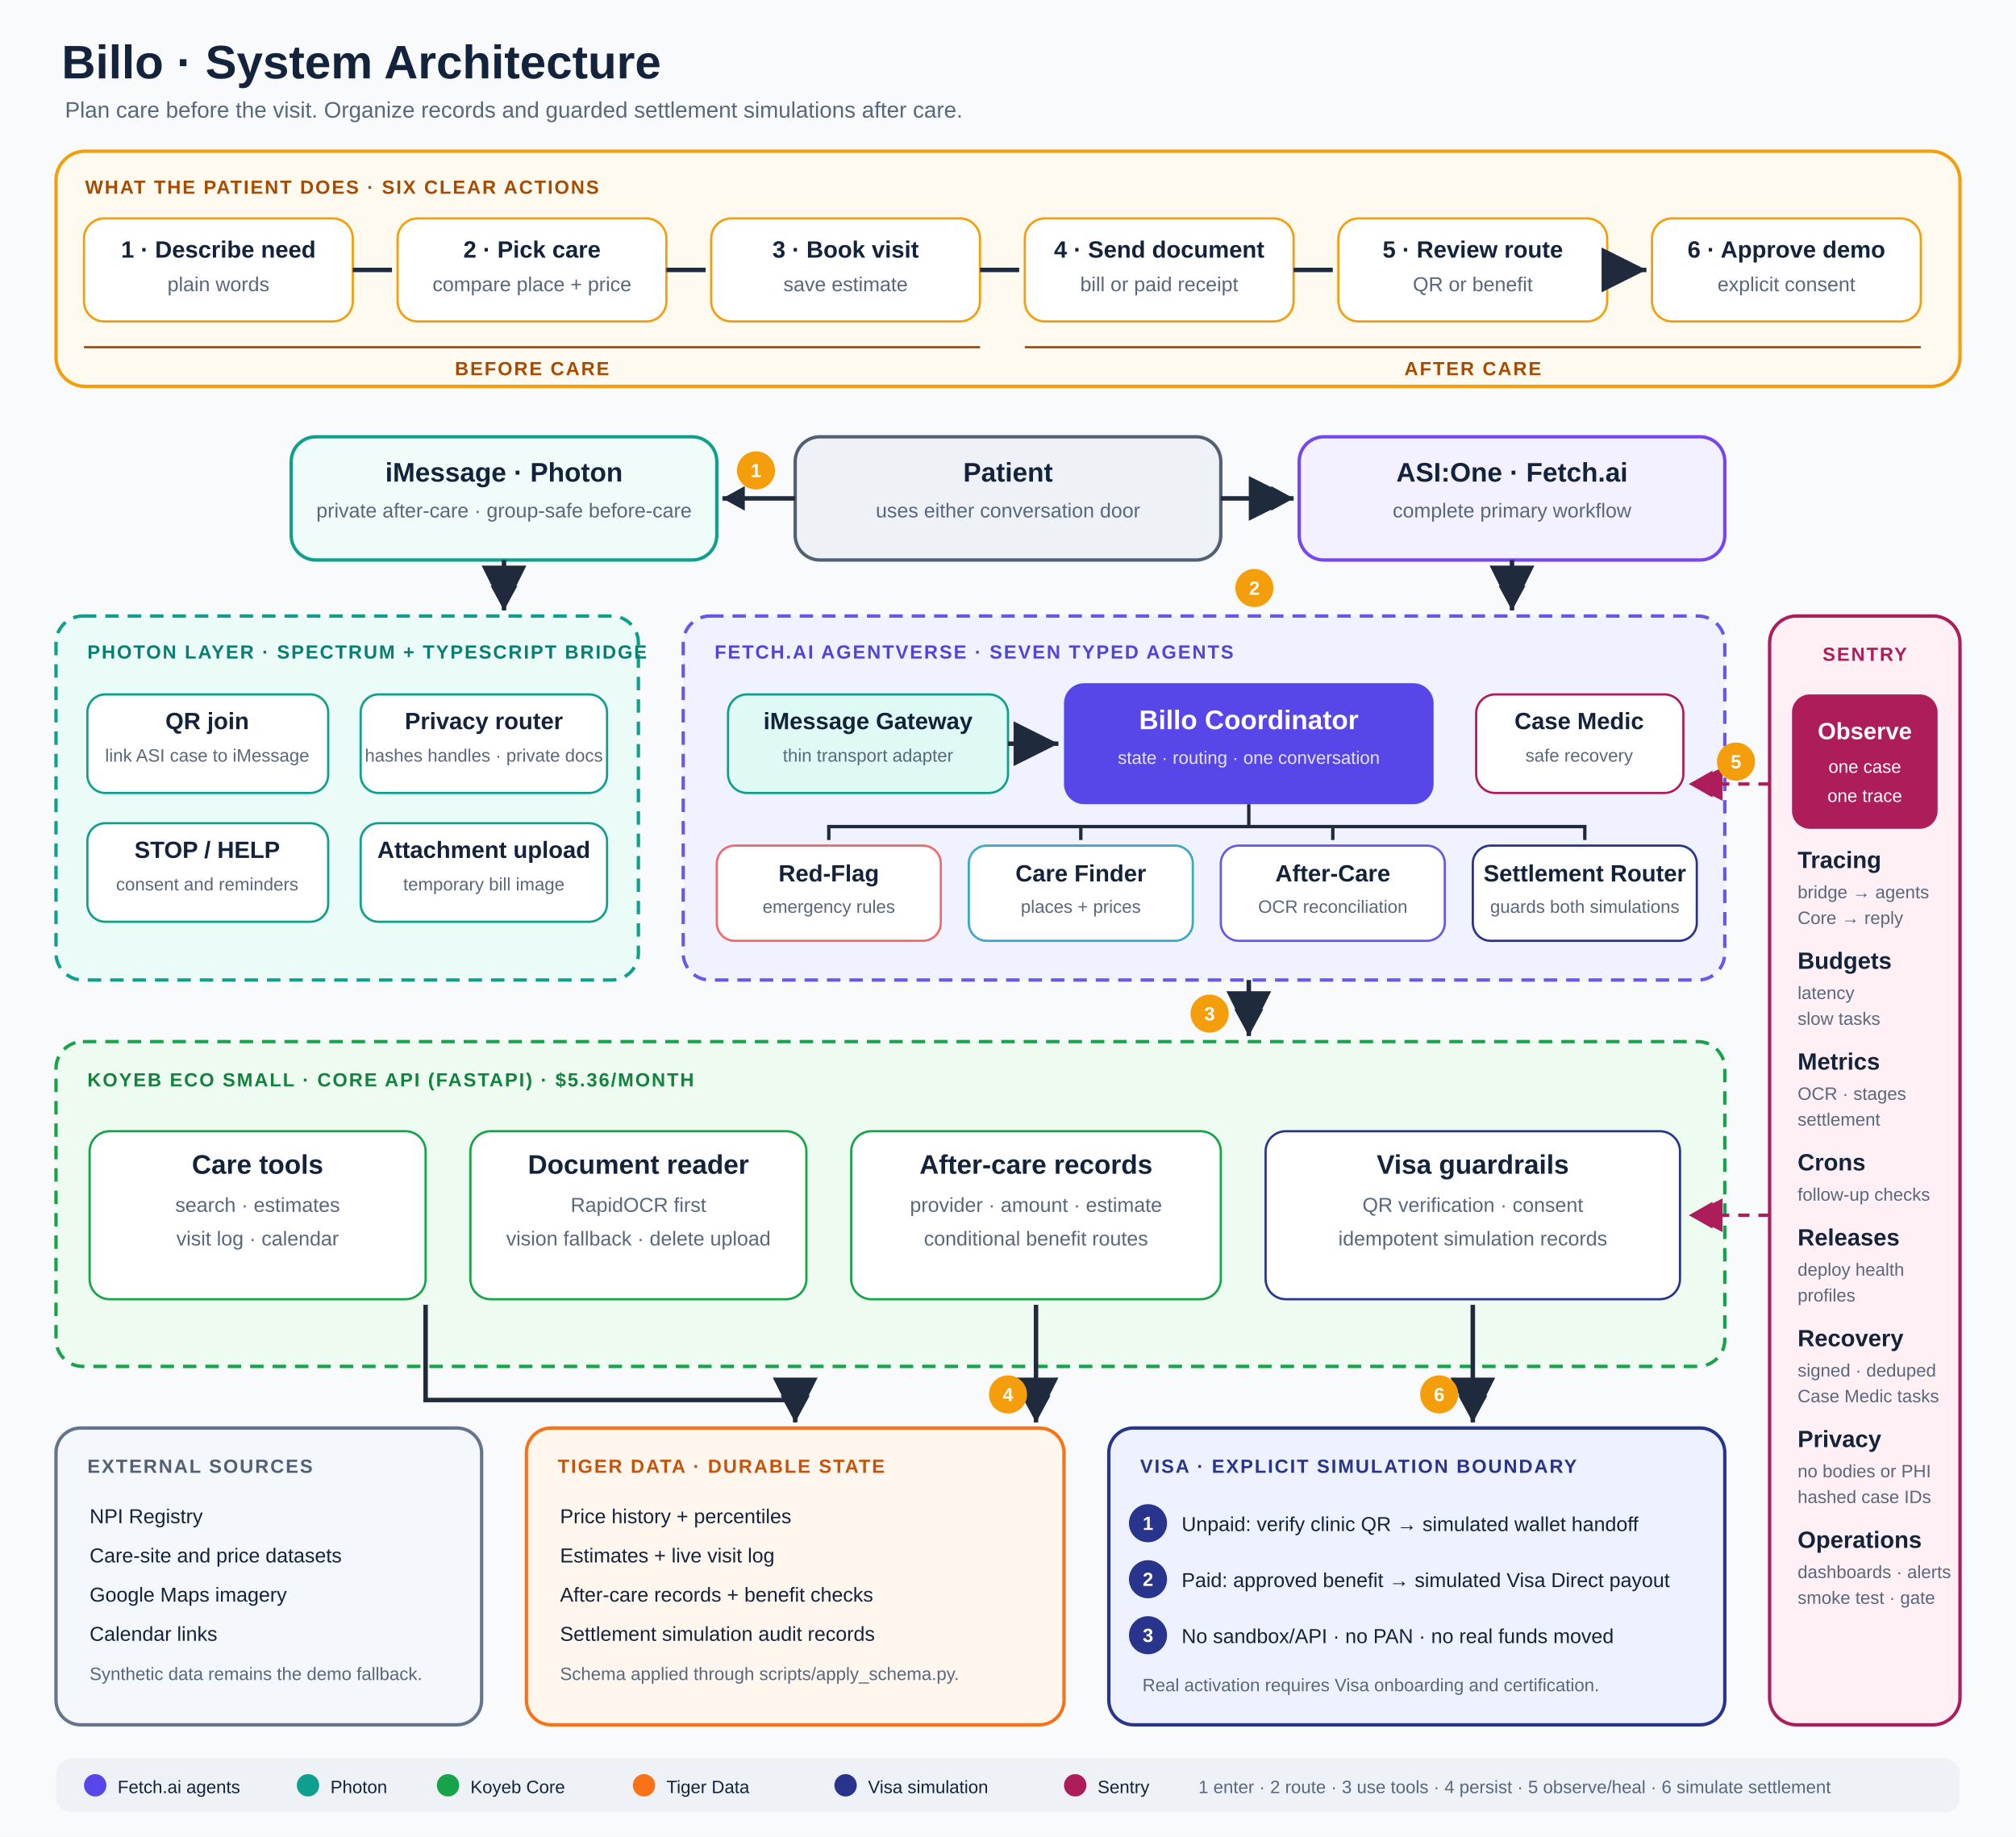
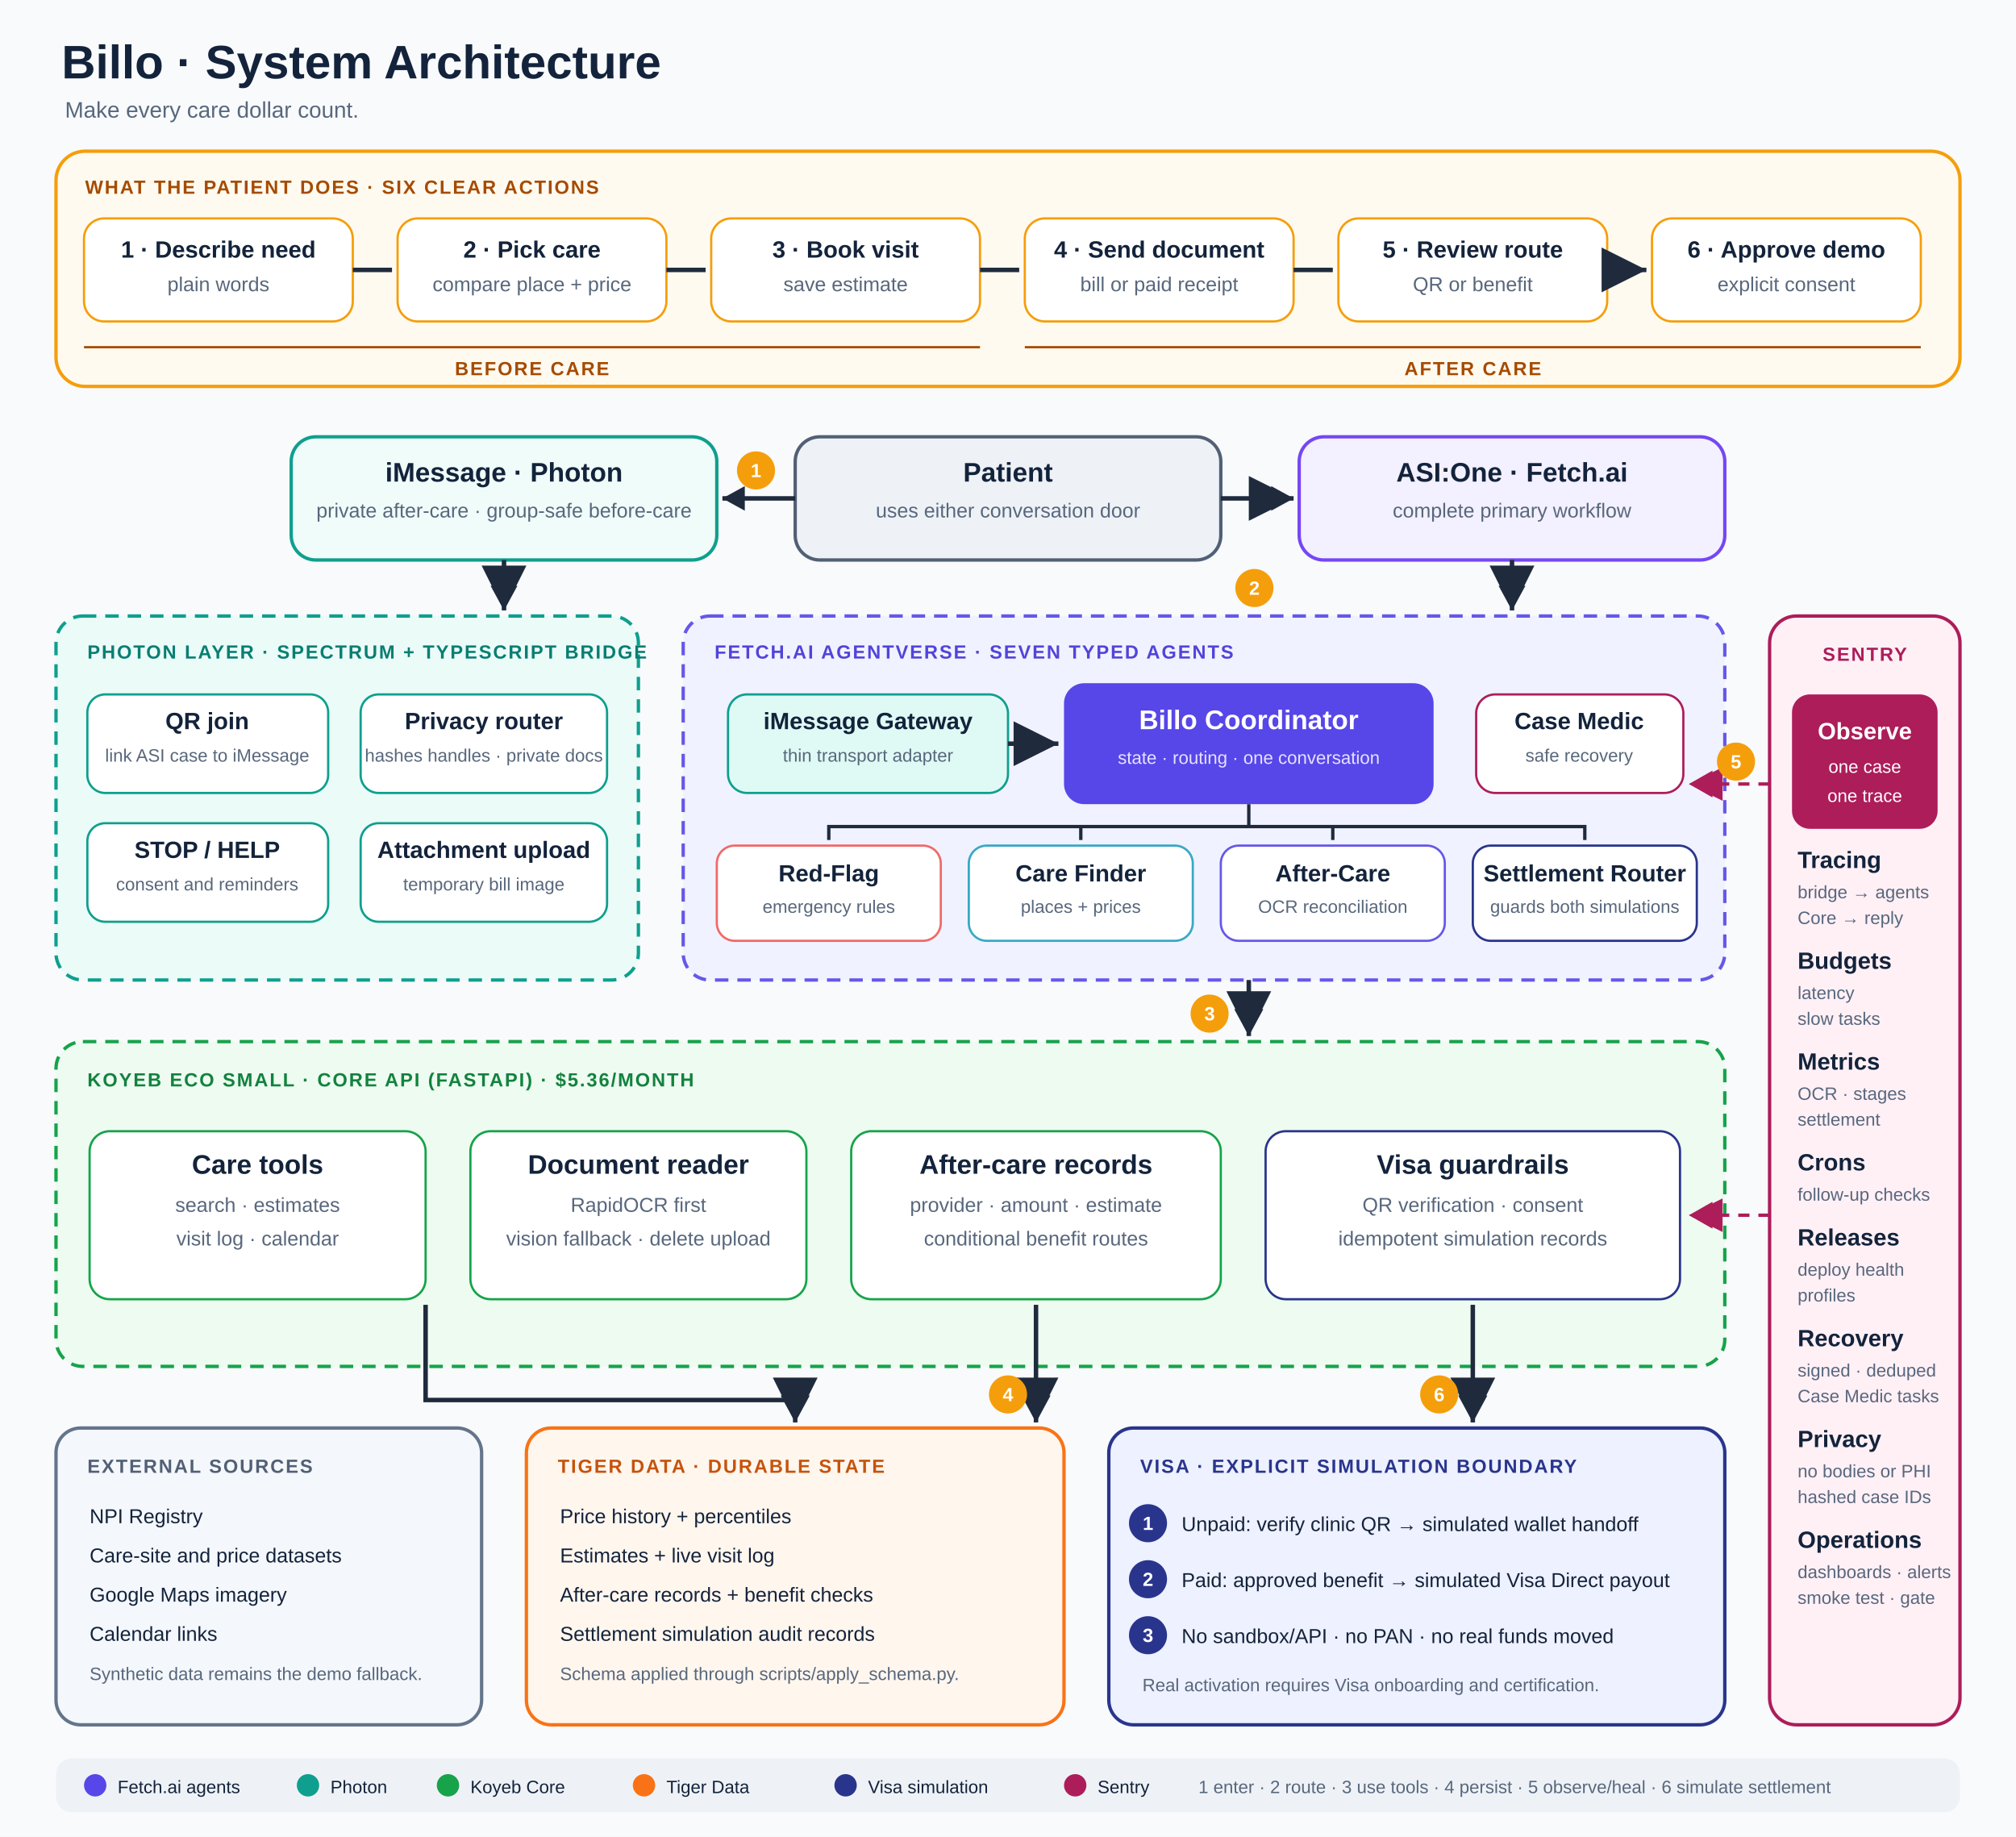
<svg xmlns="http://www.w3.org/2000/svg" width="1800" height="1640" viewBox="0 0 1800 1640">
  <defs>
    <style>
      .bg{fill:#f8fafc}.ink{fill:#13233b}.muted{fill:#58677c}.title{font:700 42px Arial,sans-serif}.sub{font:20px Arial,sans-serif}.h{font:700 24px Arial,sans-serif}.boxh{font:700 21px Arial,sans-serif}.body{font:18px Arial,sans-serif}.small{font:16px Arial,sans-serif}.tiny{font:14px Arial,sans-serif}.label{font:700 17px Arial,sans-serif;letter-spacing:1.4px}.num{font:700 17px Arial,sans-serif;fill:#fff}.arrow{stroke:#1f2b3d;stroke-width:4;fill:none;marker-end:url(#arrow)}.dash{stroke:#ad1d5a;stroke-width:3;stroke-dasharray:10 8;fill:none;marker-end:url(#pinkArrow)}
    </style>
    <marker id="arrow" markerWidth="12" markerHeight="12" refX="10" refY="5" orient="auto">
      <path d="M0,0 L10,5 L0,10 z" fill="#1f2b3d" />
    </marker>
    <marker id="pinkArrow" markerWidth="12" markerHeight="12" refX="10" refY="5" orient="auto">
      <path d="M0,0 L10,5 L0,10 z" fill="#ad1d5a" />
    </marker>
  </defs>
  <rect class="bg" width="1800" height="1640" />
  <text x="55" y="70" class="title ink">Billo · System Architecture</text>
-   <text x="58" y="105" class="sub muted">Plan care before the visit. Organize records and guarded settlement simulations after care.</text>
+   <text x="58" y="105" class="sub muted">Make every care dollar count.</text>
  <rect x="50" y="135" width="1700" height="210" rx="26" fill="#fffaf0" stroke="#f59e0b" stroke-width="3" />
  <text x="76" y="173" class="label" fill="#a64b00">WHAT THE PATIENT DOES · SIX CLEAR ACTIONS</text>
  <g>
    <rect x="75" y="195" width="240" height="92" rx="18" fill="#fff" stroke="#f59e0b" stroke-width="2" />
    <text x="195" y="230" text-anchor="middle" class="boxh ink">1 · Describe need</text>
    <text x="195" y="260" text-anchor="middle" class="body muted">plain words</text>
    <rect x="355" y="195" width="240" height="92" rx="18" fill="#fff" stroke="#f59e0b" stroke-width="2" />
    <text x="475" y="230" text-anchor="middle" class="boxh ink">2 · Pick care</text>
    <text x="475" y="260" text-anchor="middle" class="body muted">compare place + price</text>
    <rect x="635" y="195" width="240" height="92" rx="18" fill="#fff" stroke="#f59e0b" stroke-width="2" />
    <text x="755" y="230" text-anchor="middle" class="boxh ink">3 · Book visit</text>
    <text x="755" y="260" text-anchor="middle" class="body muted">save estimate</text>
    <rect x="915" y="195" width="240" height="92" rx="18" fill="#fff" stroke="#f59e0b" stroke-width="2" />
    <text x="1035" y="230" text-anchor="middle" class="boxh ink">4 · Send document</text>
    <text x="1035" y="260" text-anchor="middle" class="body muted">bill or paid receipt</text>
    <rect x="1195" y="195" width="240" height="92" rx="18" fill="#fff" stroke="#f59e0b" stroke-width="2" />
    <text x="1315" y="230" text-anchor="middle" class="boxh ink">5 · Review route</text>
    <text x="1315" y="260" text-anchor="middle" class="body muted">QR or benefit</text>
    <rect x="1475" y="195" width="240" height="92" rx="18" fill="#fff" stroke="#f59e0b" stroke-width="2" />
    <text x="1595" y="230" text-anchor="middle" class="boxh ink">6 · Approve demo</text>
    <text x="1595" y="260" text-anchor="middle" class="body muted">explicit consent</text>
    <path d="M315 241 H350 M595 241 H630 M875 241 H910 M1155 241 H1190 M1435 241 H1470" class="arrow" />
    <path d="M75 310 H875" stroke="#a64b00" stroke-width="2" />
    <text x="475" y="335" text-anchor="middle" class="label" fill="#a64b00">BEFORE CARE</text>
    <path d="M915 310 H1715" stroke="#a64b00" stroke-width="2" />
    <text x="1315" y="335" text-anchor="middle" class="label" fill="#a64b00">AFTER CARE</text>
  </g>
  <rect x="260" y="390" width="380" height="110" rx="22" fill="#effcf9" stroke="#0f9f8e" stroke-width="3" />
  <text x="450" y="430" text-anchor="middle" class="h ink">iMessage · Photon</text>
  <text x="450" y="462" text-anchor="middle" class="body muted">private after-care · group-safe before-care</text>
  <rect x="710" y="390" width="380" height="110" rx="22" fill="#eef2f7" stroke="#526075" stroke-width="3" />
  <text x="900" y="430" text-anchor="middle" class="h ink">Patient</text>
  <text x="900" y="462" text-anchor="middle" class="body muted">uses either conversation door</text>
  <rect x="1160" y="390" width="380" height="110" rx="22" fill="#f3f0ff" stroke="#7547f3" stroke-width="3" />
  <text x="1350" y="430" text-anchor="middle" class="h ink">ASI:One · Fetch.ai</text>
  <text x="1350" y="462" text-anchor="middle" class="body muted">complete primary workflow</text>
  <path d="M710 445 H645 M1090 445 H1155" class="arrow" />
  <rect x="50" y="550" width="520" height="325" rx="24" fill="#eafbf8" stroke="#0f9f8e" stroke-width="3" stroke-dasharray="12 8" />
  <text x="78" y="588" class="label" fill="#087e72">PHOTON LAYER · SPECTRUM + TYPESCRIPT BRIDGE</text>
  <rect x="78" y="620" width="215" height="88" rx="16" fill="#fff" stroke="#0f9f8e" stroke-width="2" />
  <text x="185" y="651" text-anchor="middle" class="boxh ink">QR join</text>
  <text x="185" y="680" text-anchor="middle" class="small muted">link ASI case to iMessage</text>
  <rect x="322" y="620" width="220" height="88" rx="16" fill="#fff" stroke="#0f9f8e" stroke-width="2" />
  <text x="432" y="651" text-anchor="middle" class="boxh ink">Privacy router</text>
  <text x="432" y="680" text-anchor="middle" class="small muted">hashes handles · private docs</text>
  <rect x="78" y="735" width="215" height="88" rx="16" fill="#fff" stroke="#0f9f8e" stroke-width="2" />
  <text x="185" y="766" text-anchor="middle" class="boxh ink">STOP / HELP</text>
  <text x="185" y="795" text-anchor="middle" class="small muted">consent and reminders</text>
  <rect x="322" y="735" width="220" height="88" rx="16" fill="#fff" stroke="#0f9f8e" stroke-width="2" />
  <text x="432" y="766" text-anchor="middle" class="boxh ink">Attachment upload</text>
  <text x="432" y="795" text-anchor="middle" class="small muted">temporary bill image</text>
  <path d="M450 500 V545" class="arrow" />
  <rect x="610" y="550" width="930" height="325" rx="24" fill="#f1f2ff" stroke="#6658e8" stroke-width="3" stroke-dasharray="12 8" />
  <text x="638" y="588" class="label" fill="#5144d9">FETCH.AI AGENTVERSE · SEVEN TYPED AGENTS</text>
  <rect x="650" y="620" width="250" height="88" rx="17" fill="#dffaf5" stroke="#0f9f8e" stroke-width="2" />
  <text x="775" y="651" text-anchor="middle" class="boxh ink">iMessage Gateway</text>
  <text x="775" y="680" text-anchor="middle" class="small muted">thin transport adapter</text>
  <rect x="950" y="610" width="330" height="108" rx="18" fill="#5747e8" />
  <text x="1115" y="651" text-anchor="middle" class="h" fill="#fff">Billo Coordinator</text>
  <text x="1115" y="682" text-anchor="middle" class="small" fill="#e6e2ff">state · routing · one conversation</text>
  <path d="M900 664 H945" class="arrow" />
  <rect x="1318" y="620" width="185" height="88" rx="17" fill="#fff" stroke="#ad1d5a" stroke-width="2" />
  <text x="1410" y="651" text-anchor="middle" class="boxh ink">Case Medic</text>
  <text x="1410" y="680" text-anchor="middle" class="small muted">safe recovery</text>
  <rect x="640" y="755" width="200" height="85" rx="16" fill="#fff" stroke="#ef6a6a" stroke-width="2" />
  <text x="740" y="787" text-anchor="middle" class="boxh ink">Red-Flag</text>
  <text x="740" y="815" text-anchor="middle" class="small muted">emergency rules</text>
  <rect x="865" y="755" width="200" height="85" rx="16" fill="#fff" stroke="#39a9c5" stroke-width="2" />
  <text x="965" y="787" text-anchor="middle" class="boxh ink">Care Finder</text>
  <text x="965" y="815" text-anchor="middle" class="small muted">places + prices</text>
  <rect x="1090" y="755" width="200" height="85" rx="16" fill="#fff" stroke="#6658e8" stroke-width="2" />
  <text x="1190" y="787" text-anchor="middle" class="boxh ink">After-Care</text>
  <text x="1190" y="815" text-anchor="middle" class="small muted">OCR reconciliation</text>
  <rect x="1315" y="755" width="200" height="85" rx="16" fill="#fff" stroke="#29358c" stroke-width="2" />
  <text x="1415" y="787" text-anchor="middle" class="boxh ink">Settlement Router</text>
  <text x="1415" y="815" text-anchor="middle" class="small muted">guards both simulations</text>
  <path d="M1115 718 V738 H740 V750 M1115 738 H965 V750 M1115 738 H1190 V750 M1115 738 H1415 V750" stroke="#1f2b3d" stroke-width="3" fill="none" />
  <path d="M1350 500 V545" class="arrow" />
  <rect x="50" y="930" width="1490" height="290" rx="24" fill="#edfbf1" stroke="#16a34a" stroke-width="3" stroke-dasharray="12 8" />
  <text x="78" y="970" class="label" fill="#12823d">KOYEB ECO SMALL · CORE API (FASTAPI) · $5.36/MONTH</text>
  <rect x="80" y="1010" width="300" height="150" rx="18" fill="#fff" stroke="#16a34a" stroke-width="2" />
  <text x="230" y="1048" text-anchor="middle" class="h ink">Care tools</text>
  <text x="230" y="1082" text-anchor="middle" class="body muted">search · estimates</text>
  <text x="230" y="1112" text-anchor="middle" class="body muted">visit log · calendar</text>
  <rect x="420" y="1010" width="300" height="150" rx="18" fill="#fff" stroke="#16a34a" stroke-width="2" />
  <text x="570" y="1048" text-anchor="middle" class="h ink">Document reader</text>
  <text x="570" y="1082" text-anchor="middle" class="body muted">RapidOCR first</text>
  <text x="570" y="1112" text-anchor="middle" class="body muted">vision fallback · delete upload</text>
  <rect x="760" y="1010" width="330" height="150" rx="18" fill="#fff" stroke="#16a34a" stroke-width="2" />
  <text x="925" y="1048" text-anchor="middle" class="h ink">After-care records</text>
  <text x="925" y="1082" text-anchor="middle" class="body muted">provider · amount · estimate</text>
  <text x="925" y="1112" text-anchor="middle" class="body muted">conditional benefit routes</text>
  <rect x="1130" y="1010" width="370" height="150" rx="18" fill="#fff" stroke="#29358c" stroke-width="2" />
  <text x="1315" y="1048" text-anchor="middle" class="h ink">Visa guardrails</text>
  <text x="1315" y="1082" text-anchor="middle" class="body muted">QR verification · consent</text>
  <text x="1315" y="1112" text-anchor="middle" class="body muted">idempotent simulation records</text>
  <path d="M1115 875 V925" class="arrow" />
  <rect x="1580" y="550" width="170" height="990" rx="24" fill="#fff0f6" stroke="#ad1d5a" stroke-width="3" />
  <text x="1665" y="590" text-anchor="middle" class="label" fill="#ad1d5a">SENTRY</text>
  <rect x="1600" y="620" width="130" height="120" rx="16" fill="#ad1d5a" />
  <text x="1665" y="660" text-anchor="middle" class="boxh" fill="#fff">Observe</text>
  <text x="1665" y="690" text-anchor="middle" class="small" fill="#fff">one case</text>
  <text x="1665" y="716" text-anchor="middle" class="small" fill="#fff">one trace</text>
  <text x="1605" y="775" class="boxh ink">Tracing</text>
  <text x="1605" y="802" class="small muted">bridge → agents</text>
  <text x="1605" y="825" class="small muted">Core → reply</text>
  <text x="1605" y="865" class="boxh ink">Budgets</text>
  <text x="1605" y="892" class="small muted">latency</text>
  <text x="1605" y="915" class="small muted">slow tasks</text>
  <text x="1605" y="955" class="boxh ink">Metrics</text>
  <text x="1605" y="982" class="small muted">OCR · stages</text>
  <text x="1605" y="1005" class="small muted">settlement</text>
  <text x="1605" y="1045" class="boxh ink">Crons</text>
  <text x="1605" y="1072" class="small muted">follow-up checks</text>
  <text x="1605" y="1112" class="boxh ink">Releases</text>
  <text x="1605" y="1139" class="small muted">deploy health</text>
  <text x="1605" y="1162" class="small muted">profiles</text>
  <text x="1605" y="1202" class="boxh ink">Recovery</text>
  <text x="1605" y="1229" class="small muted">signed · deduped</text>
  <text x="1605" y="1252" class="small muted">Case Medic tasks</text>
  <text x="1605" y="1292" class="boxh ink">Privacy</text>
  <text x="1605" y="1319" class="small muted">no bodies or PHI</text>
  <text x="1605" y="1342" class="small muted">hashed case IDs</text>
  <text x="1605" y="1382" class="boxh ink">Operations</text>
  <text x="1605" y="1409" class="small muted">dashboards · alerts</text>
  <text x="1605" y="1432" class="small muted">smoke test · gate</text>
  <path d="M1580 700 H1508" class="dash" />
  <path d="M1580 1085 H1508" class="dash" />
  <rect x="50" y="1275" width="380" height="265" rx="22" fill="#f4f7fb" stroke="#64748b" stroke-width="3" />
  <text x="78" y="1315" class="label" fill="#526075">EXTERNAL SOURCES</text>
  <text x="80" y="1360" class="body ink">NPI Registry</text>
  <text x="80" y="1395" class="body ink">Care-site and price datasets</text>
  <text x="80" y="1430" class="body ink">Google Maps imagery</text>
  <text x="80" y="1465" class="body ink">Calendar links</text>
  <text x="80" y="1500" class="small muted">Synthetic data remains the demo fallback.</text>
  <rect x="470" y="1275" width="480" height="265" rx="22" fill="#fff6ee" stroke="#f97316" stroke-width="3" />
  <text x="498" y="1315" class="label" fill="#c6530c">TIGER DATA · DURABLE STATE</text>
  <text x="500" y="1360" class="body ink">Price history + percentiles</text>
  <text x="500" y="1395" class="body ink">Estimates + live visit log</text>
  <text x="500" y="1430" class="body ink">After-care records + benefit checks</text>
  <text x="500" y="1465" class="body ink">Settlement simulation audit records</text>
  <text x="500" y="1500" class="small muted">Schema applied through scripts/apply_schema.py.</text>
  <rect x="990" y="1275" width="550" height="265" rx="22" fill="#eef1ff" stroke="#29358c" stroke-width="3" />
  <text x="1018" y="1315" class="label" fill="#29358c">VISA · EXPLICIT SIMULATION BOUNDARY</text>
  <circle cx="1025" cy="1360" r="17" fill="#29358c" />
  <text x="1025" y="1366" text-anchor="middle" class="num">1</text>
  <text x="1055" y="1367" class="body ink">Unpaid: verify clinic QR → simulated wallet handoff</text>
  <circle cx="1025" cy="1410" r="17" fill="#29358c" />
  <text x="1025" y="1416" text-anchor="middle" class="num">2</text>
  <text x="1055" y="1417" class="body ink">Paid: approved benefit → simulated Visa Direct payout</text>
  <circle cx="1025" cy="1460" r="17" fill="#29358c" />
  <text x="1025" y="1466" text-anchor="middle" class="num">3</text>
  <text x="1055" y="1467" class="body ink">No sandbox/API · no PAN · no real funds moved</text>
  <text x="1020" y="1510" class="small muted">Real activation requires Visa onboarding and certification.</text>
  <path d="M380 1165 V1250 H710 V1270" class="arrow" />
  <path d="M925 1165 V1270" class="arrow" />
  <path d="M1315 1165 V1270" class="arrow" />
  <g fill="#1f2b3d">
    <polygon points="645,445 665,434 665,456" />
    <polygon points="1155,445 1135,434 1135,456" />
    <polygon points="450,545 438,523 462,523" />
    <polygon points="1350,545 1338,523 1362,523" />
    <polygon points="1115,925 1102,901 1128,901" />
    <polygon points="710,1270 697,1246 723,1246" />
    <polygon points="925,1270 912,1246 938,1246" />
    <polygon points="1315,1270 1302,1246 1328,1246" />
  </g>
  <g fill="#ad1d5a">
    <polygon points="1508,700 1529,688 1529,712" />
    <polygon points="1508,1085 1529,1073 1529,1097" />
  </g>
  <g>
    <circle cx="675" cy="420" r="17" fill="#f59e0b" />
    <text x="675" y="426" text-anchor="middle" class="num">1</text>
    <circle cx="1120" cy="525" r="17" fill="#f59e0b" />
    <text x="1120" y="531" text-anchor="middle" class="num">2</text>
    <circle cx="1080" cy="905" r="17" fill="#f59e0b" />
    <text x="1080" y="911" text-anchor="middle" class="num">3</text>
    <circle cx="900" cy="1245" r="17" fill="#f59e0b" />
    <text x="900" y="1251" text-anchor="middle" class="num">4</text>
    <circle cx="1550" cy="680" r="17" fill="#f59e0b" />
    <text x="1550" y="686" text-anchor="middle" class="num">5</text>
    <circle cx="1285" cy="1245" r="17" fill="#f59e0b" />
    <text x="1285" y="1251" text-anchor="middle" class="num">6</text>
  </g>
  <rect x="50" y="1570" width="1700" height="48" rx="14" fill="#eef2f7" />
  <circle cx="85" cy="1594" r="10" fill="#5747e8" />
  <text x="105" y="1601" class="small ink">Fetch.ai agents</text>
  <circle cx="275" cy="1594" r="10" fill="#0f9f8e" />
  <text x="295" y="1601" class="small ink">Photon</text>
  <circle cx="400" cy="1594" r="10" fill="#16a34a" />
  <text x="420" y="1601" class="small ink">Koyeb Core</text>
  <circle cx="575" cy="1594" r="10" fill="#f97316" />
  <text x="595" y="1601" class="small ink">Tiger Data</text>
  <circle cx="755" cy="1594" r="10" fill="#29358c" />
  <text x="775" y="1601" class="small ink">Visa simulation</text>
  <circle cx="960" cy="1594" r="10" fill="#ad1d5a" />
  <text x="980" y="1601" class="small ink">Sentry</text>
  <text x="1070" y="1601" class="small muted">1 enter · 2 route · 3 use tools · 4 persist · 5 observe/heal · 6 simulate settlement</text>
</svg>
